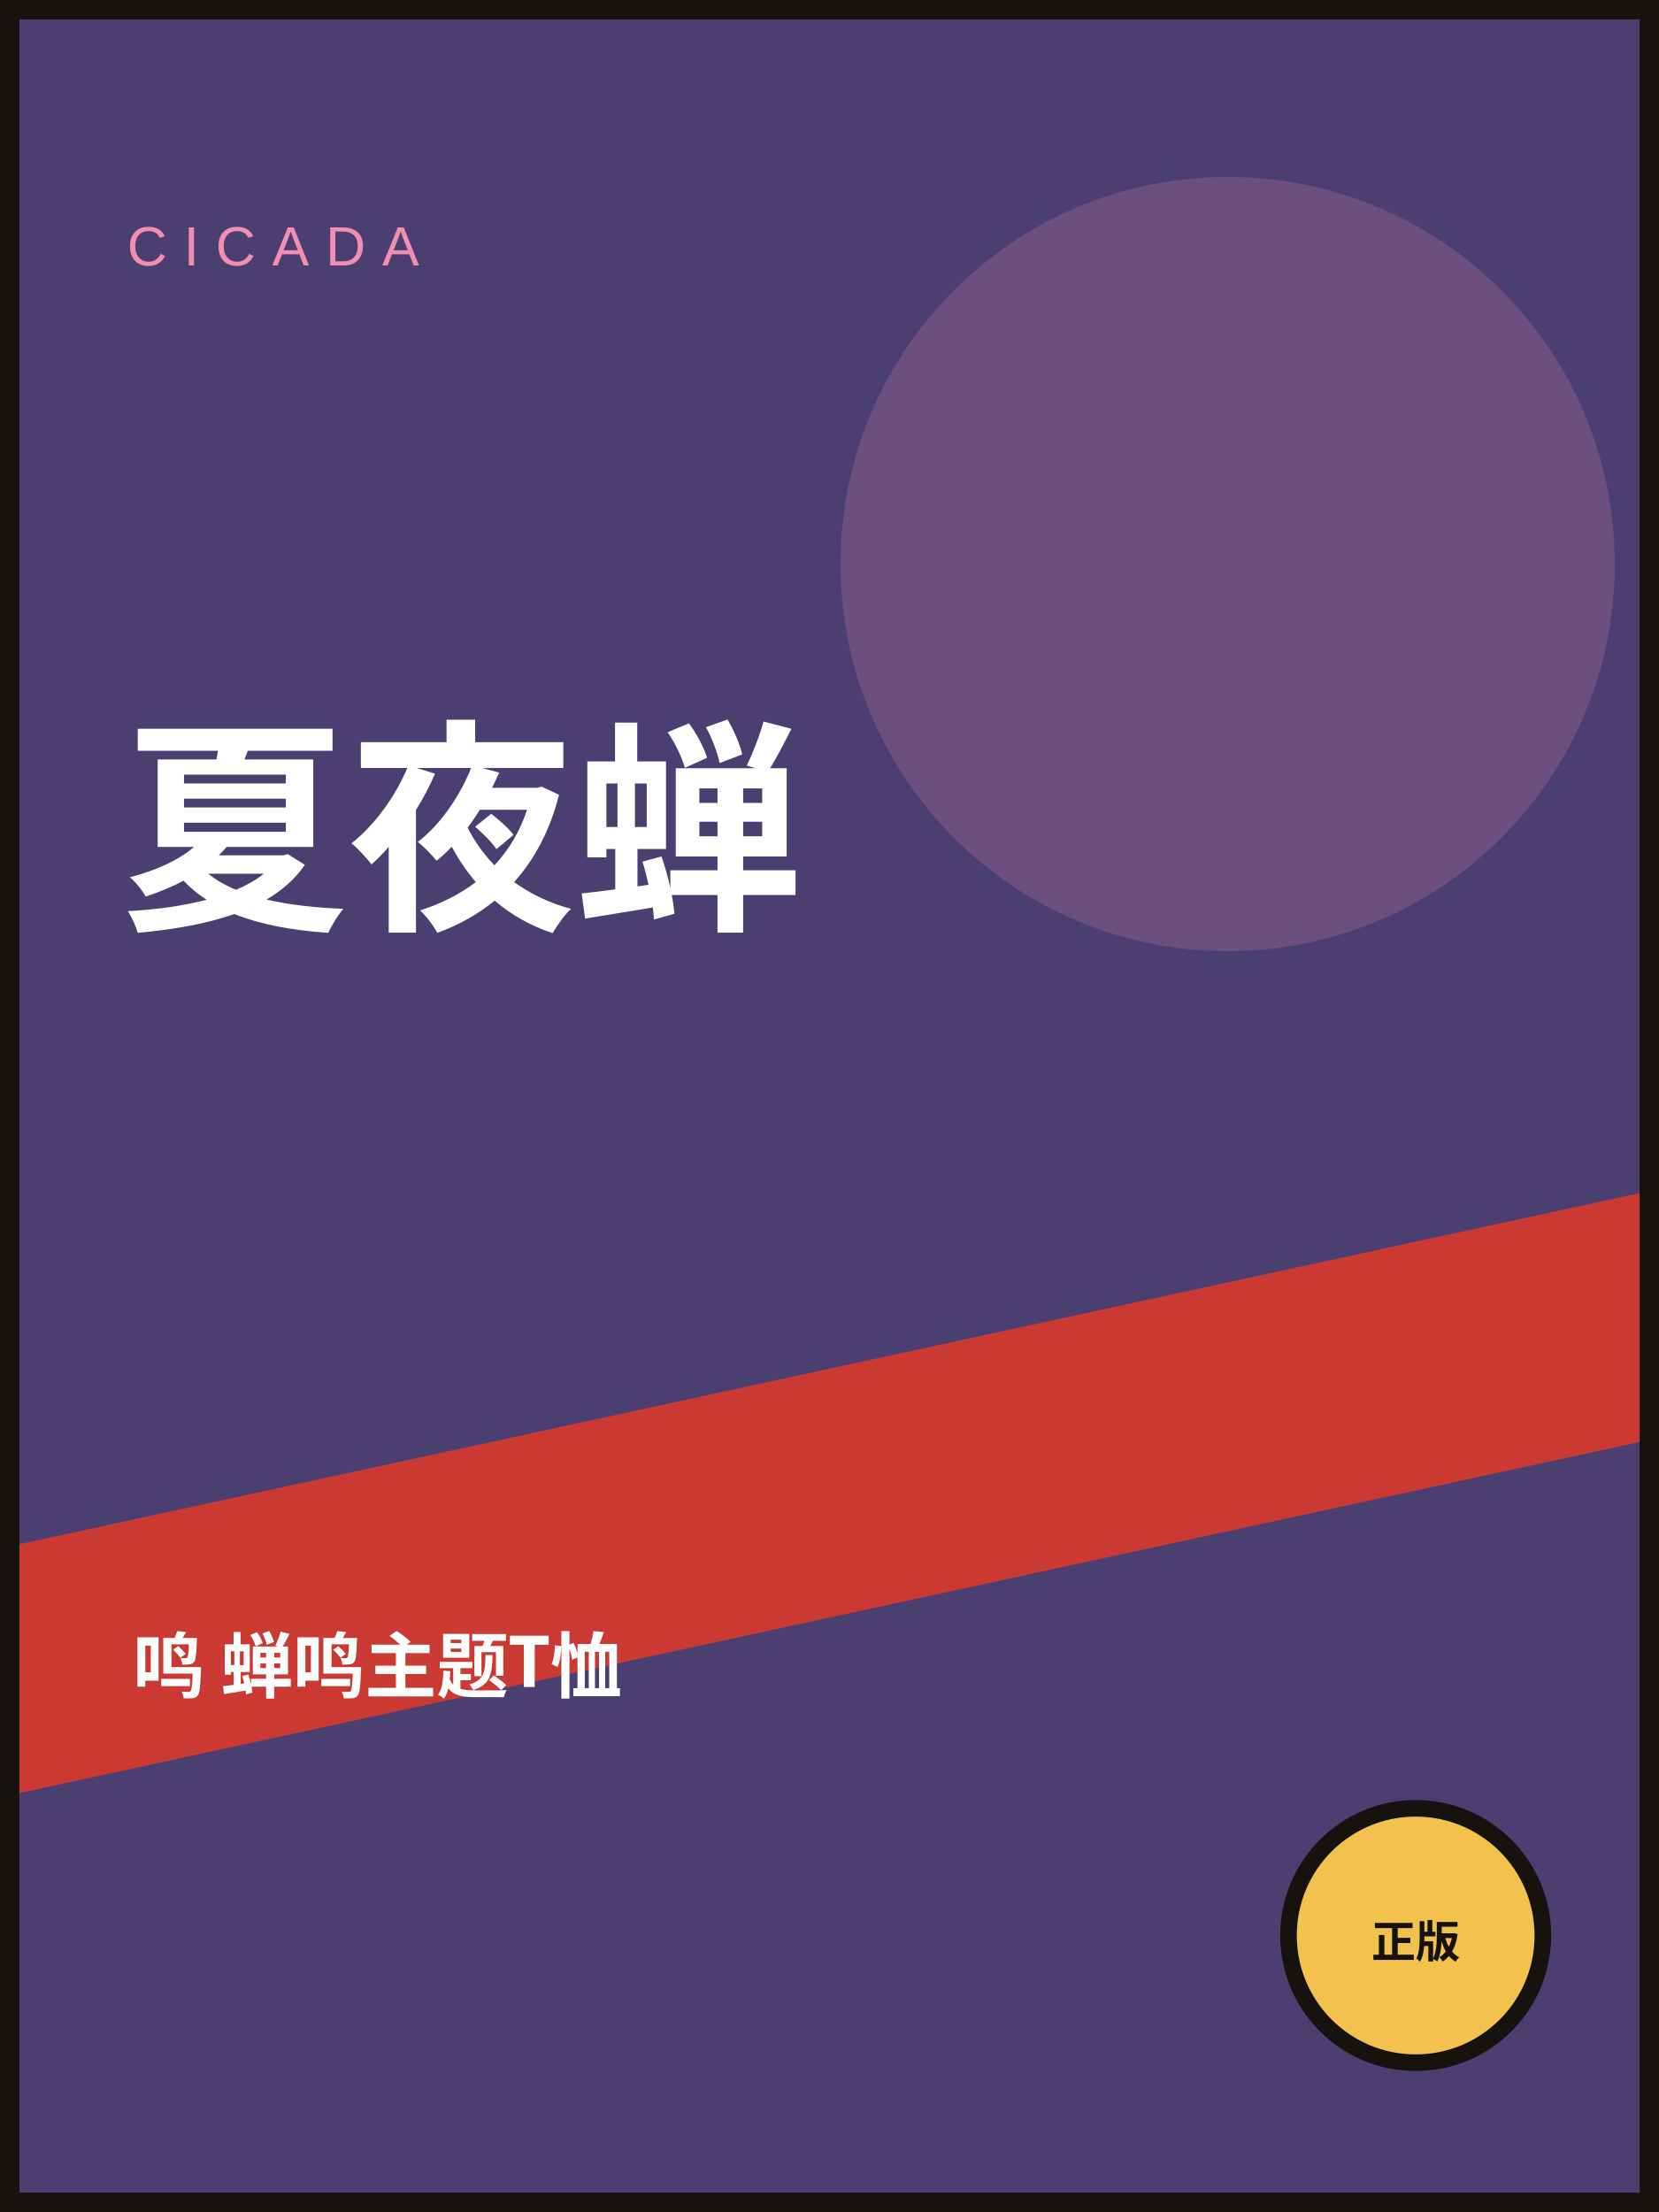
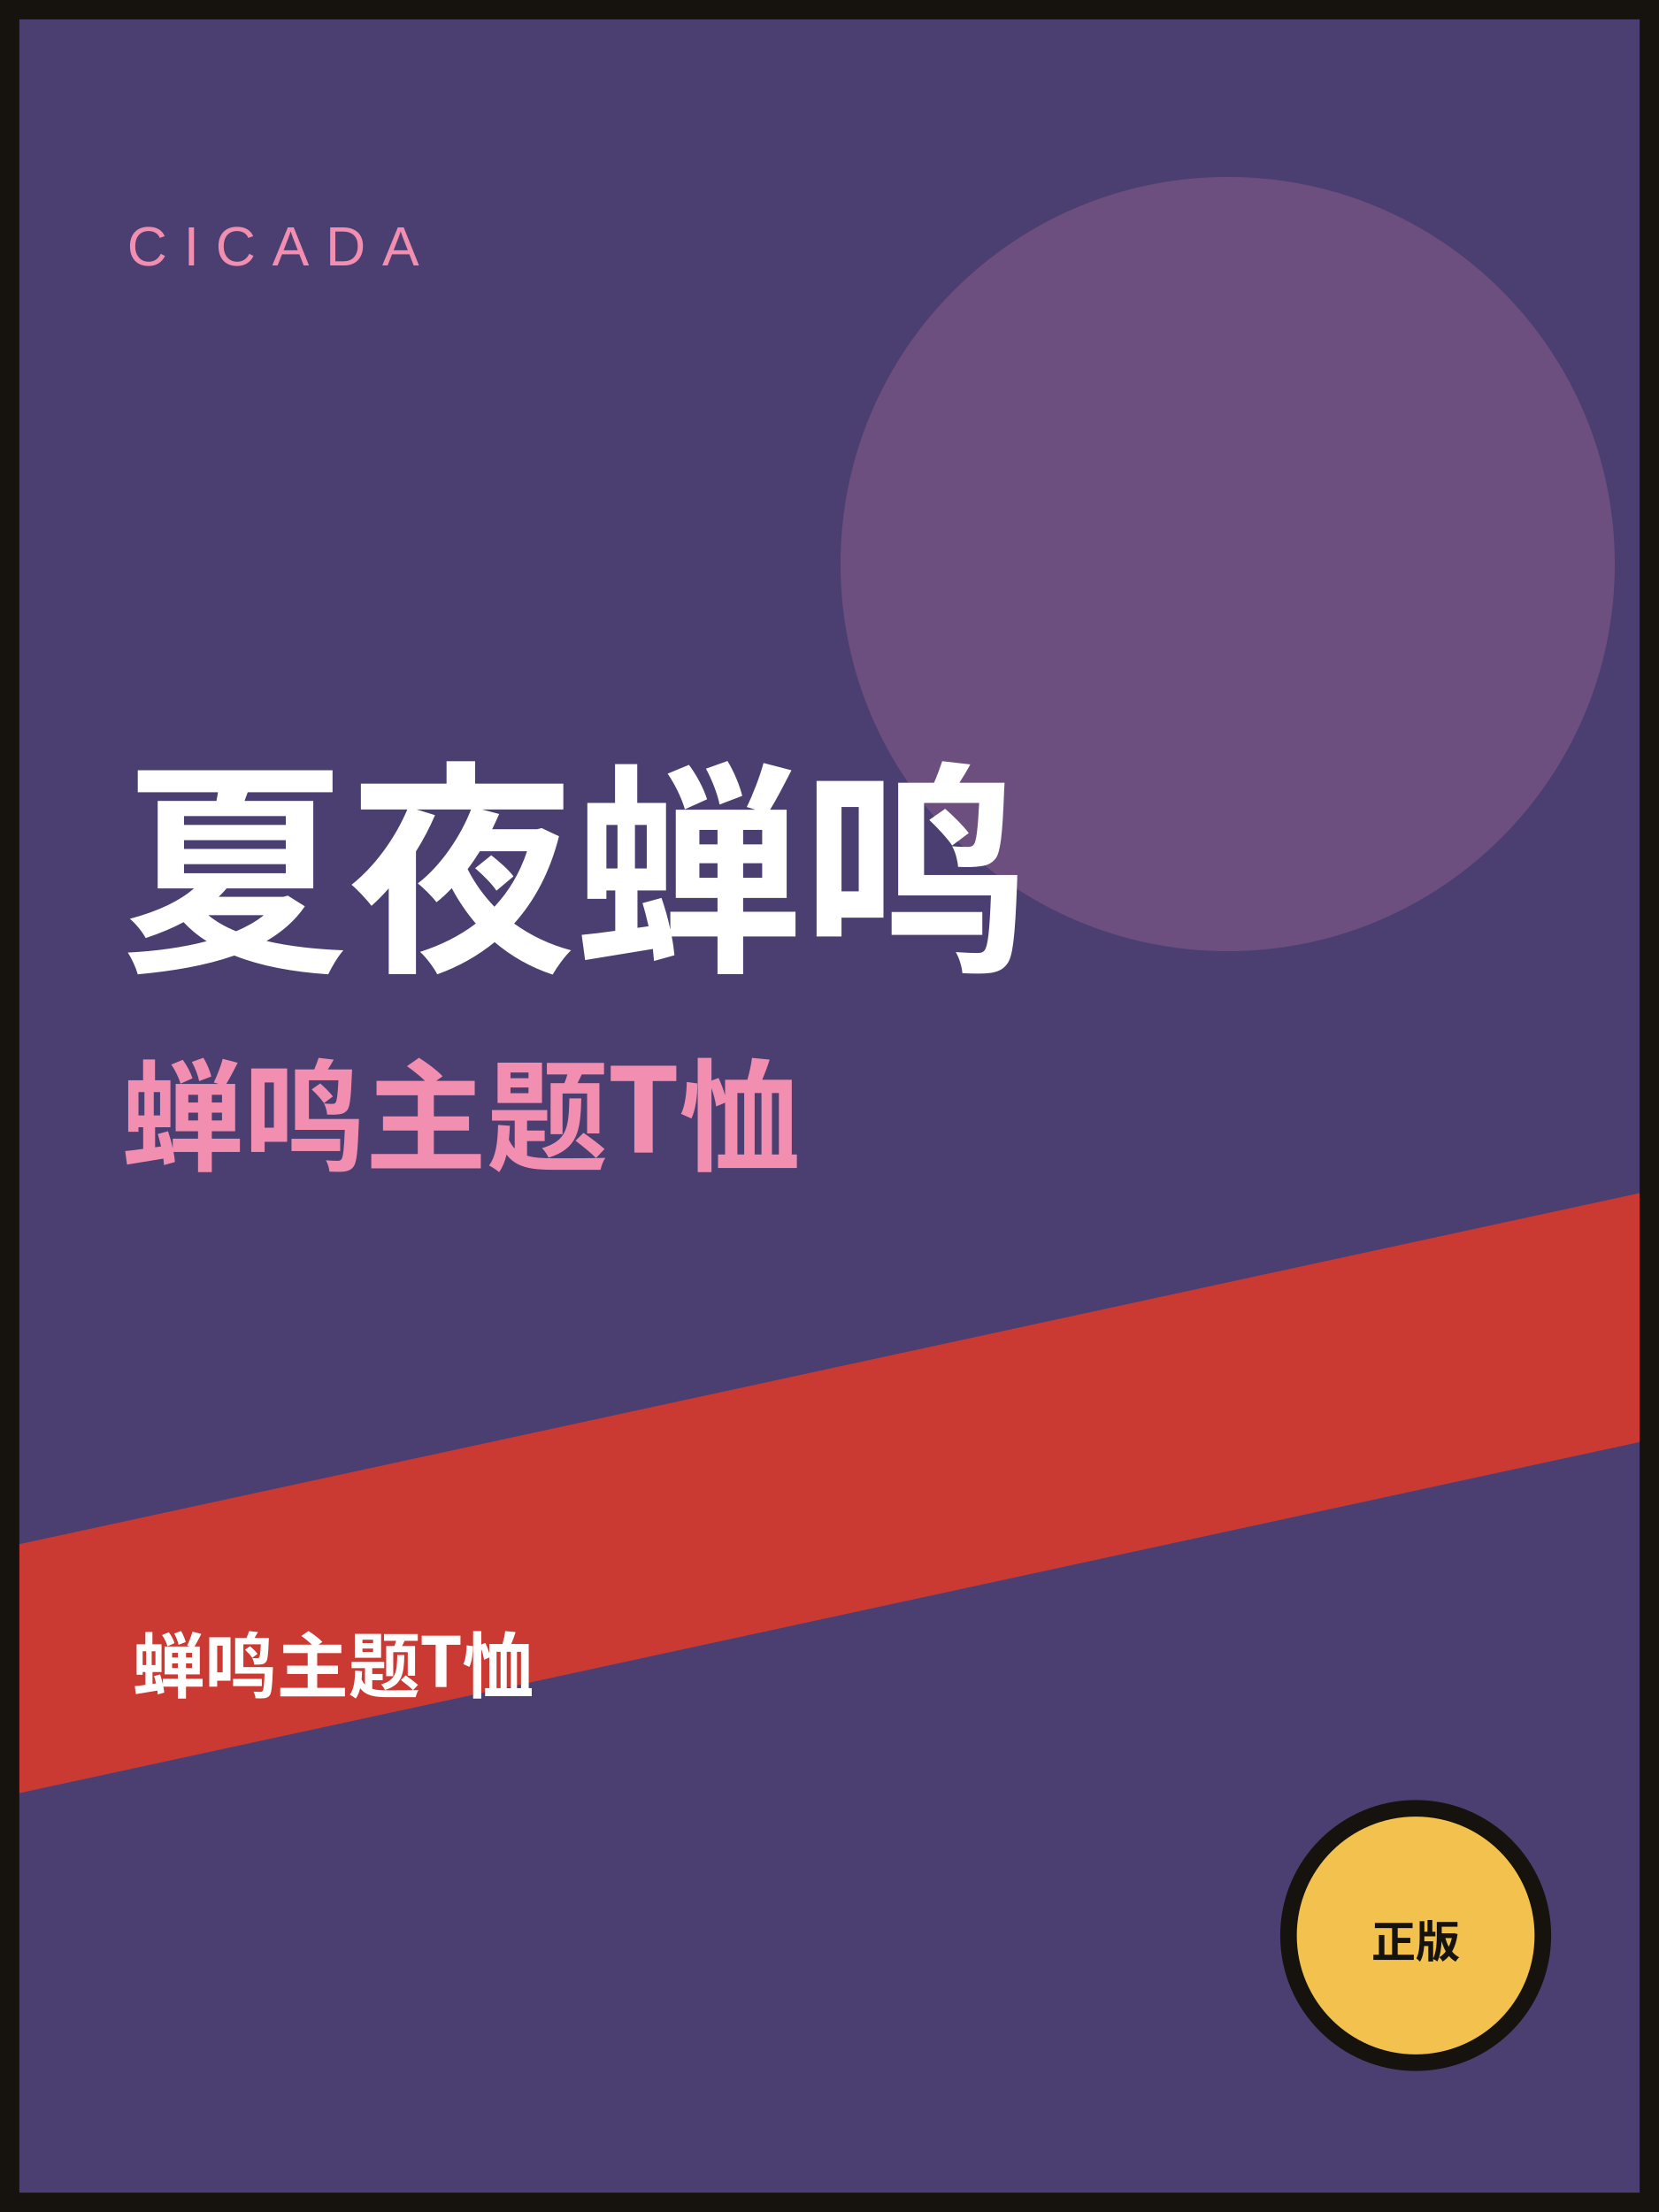
<svg xmlns="http://www.w3.org/2000/svg" width="600" height="800" viewBox="0 0 600 800">
  <rect width="600" height="800" fill="#4B3F72" />
  <circle cx="444" cy="204" r="140" fill="#F28FB1" opacity="0.20" />
  <path d="M0 560 L600 430 L600 520 L0 650 Z" fill="#D93A2B" opacity="0.9" />
  <text x="46" y="96" font-family="Arial" font-size="20" fill="#F28FB1" letter-spacing="6">CICADA</text>
-   <text x="44" y="330" font-family="Microsoft YaHei, sans-serif" font-size="82" font-weight="900" fill="#ffffff">夏夜蝉</text>
-   <text x="44" y="420" font-family="Microsoft YaHei, sans-serif" font-size="82" font-weight="900" fill="#ffffff" />
-   <text x="48" y="612" font-family="Microsoft YaHei, sans-serif" font-size="26" font-weight="700" fill="#ffffff">鸣 蝉鸣主题T恤</text>
+   <text x="44" y="345" font-family="Microsoft YaHei, sans-serif" font-size="82" font-weight="900" fill="#ffffff">夏夜蝉鸣</text>
+   <text x="44" y="420" font-family="Microsoft YaHei, sans-serif" font-size="44" font-weight="700" fill="#F28FB1">蝉鸣主题T恤</text>
+   <text x="48" y="612" font-family="Microsoft YaHei, sans-serif" font-size="26" font-weight="700" fill="#ffffff">蝉鸣主题T恤</text>
  <rect width="600" height="800" fill="none" stroke="#16130F" stroke-width="14" />
  <circle cx="512" cy="700" r="46" fill="#F2C14E" stroke="#16130F" stroke-width="6" />
  <text x="512" y="708" text-anchor="middle" font-family="Microsoft YaHei, sans-serif" font-size="16" font-weight="900" fill="#16130F">正版</text>
</svg>
